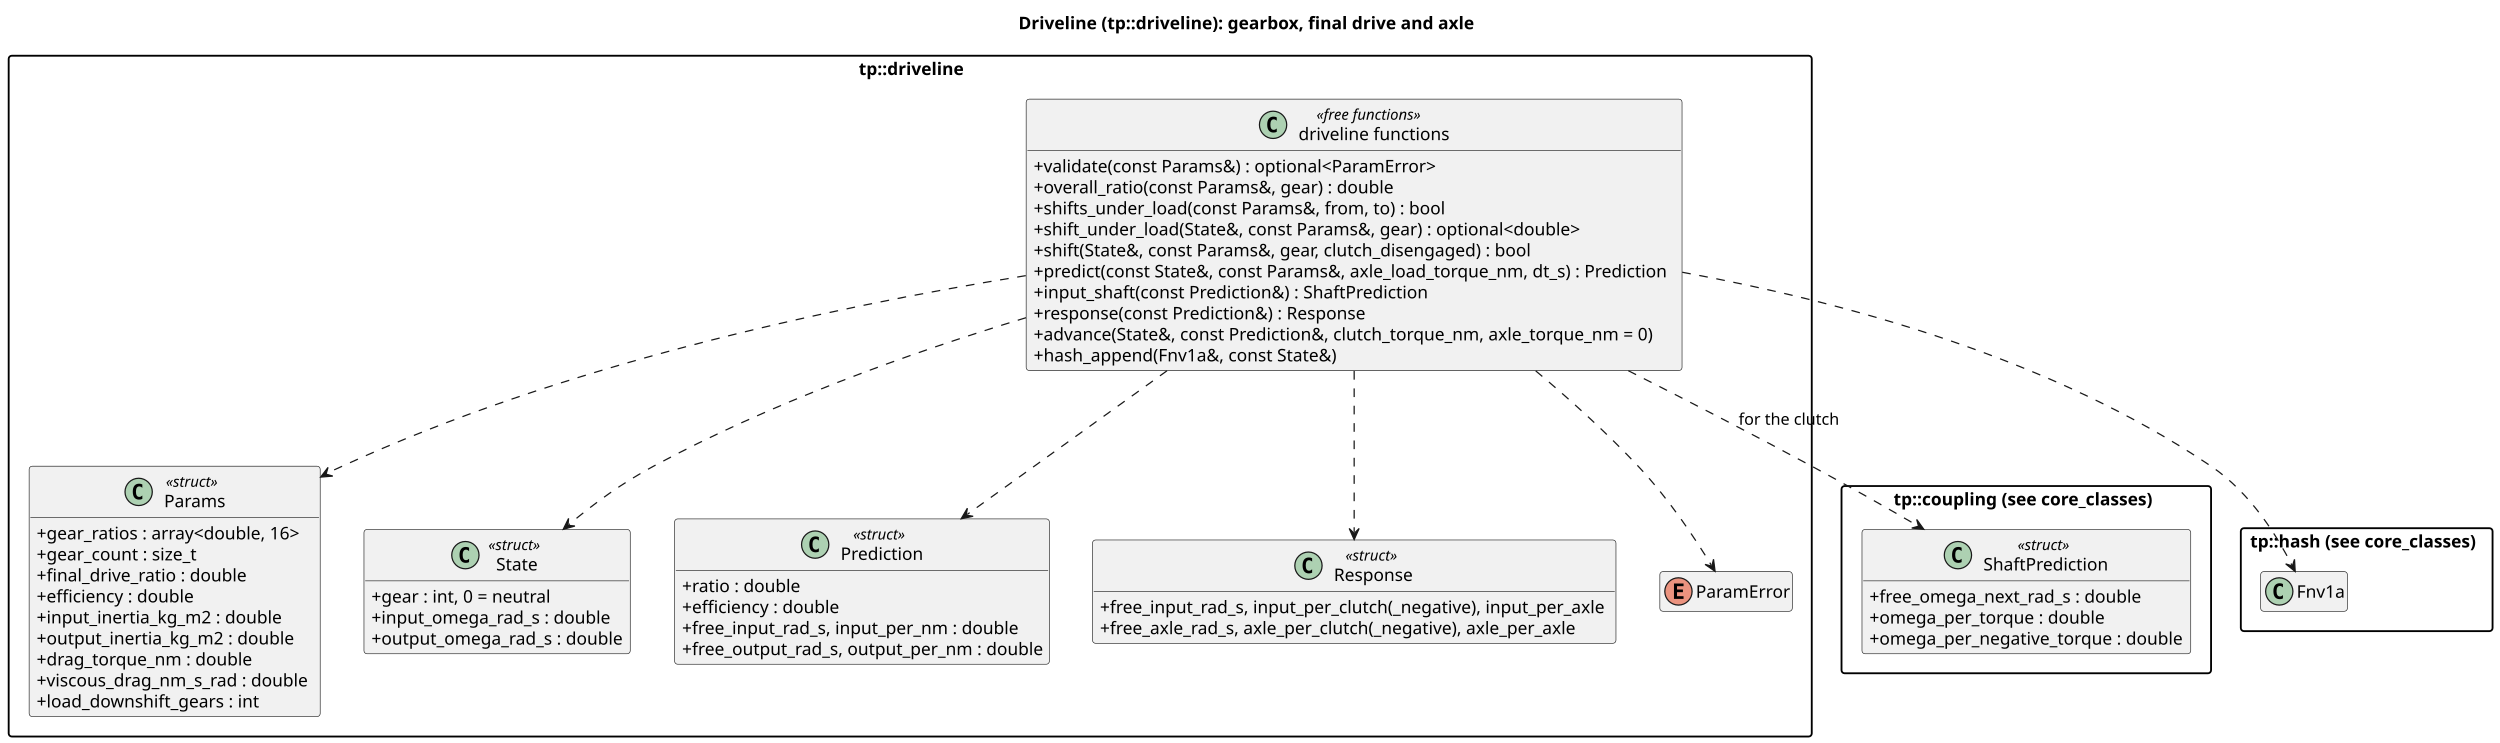
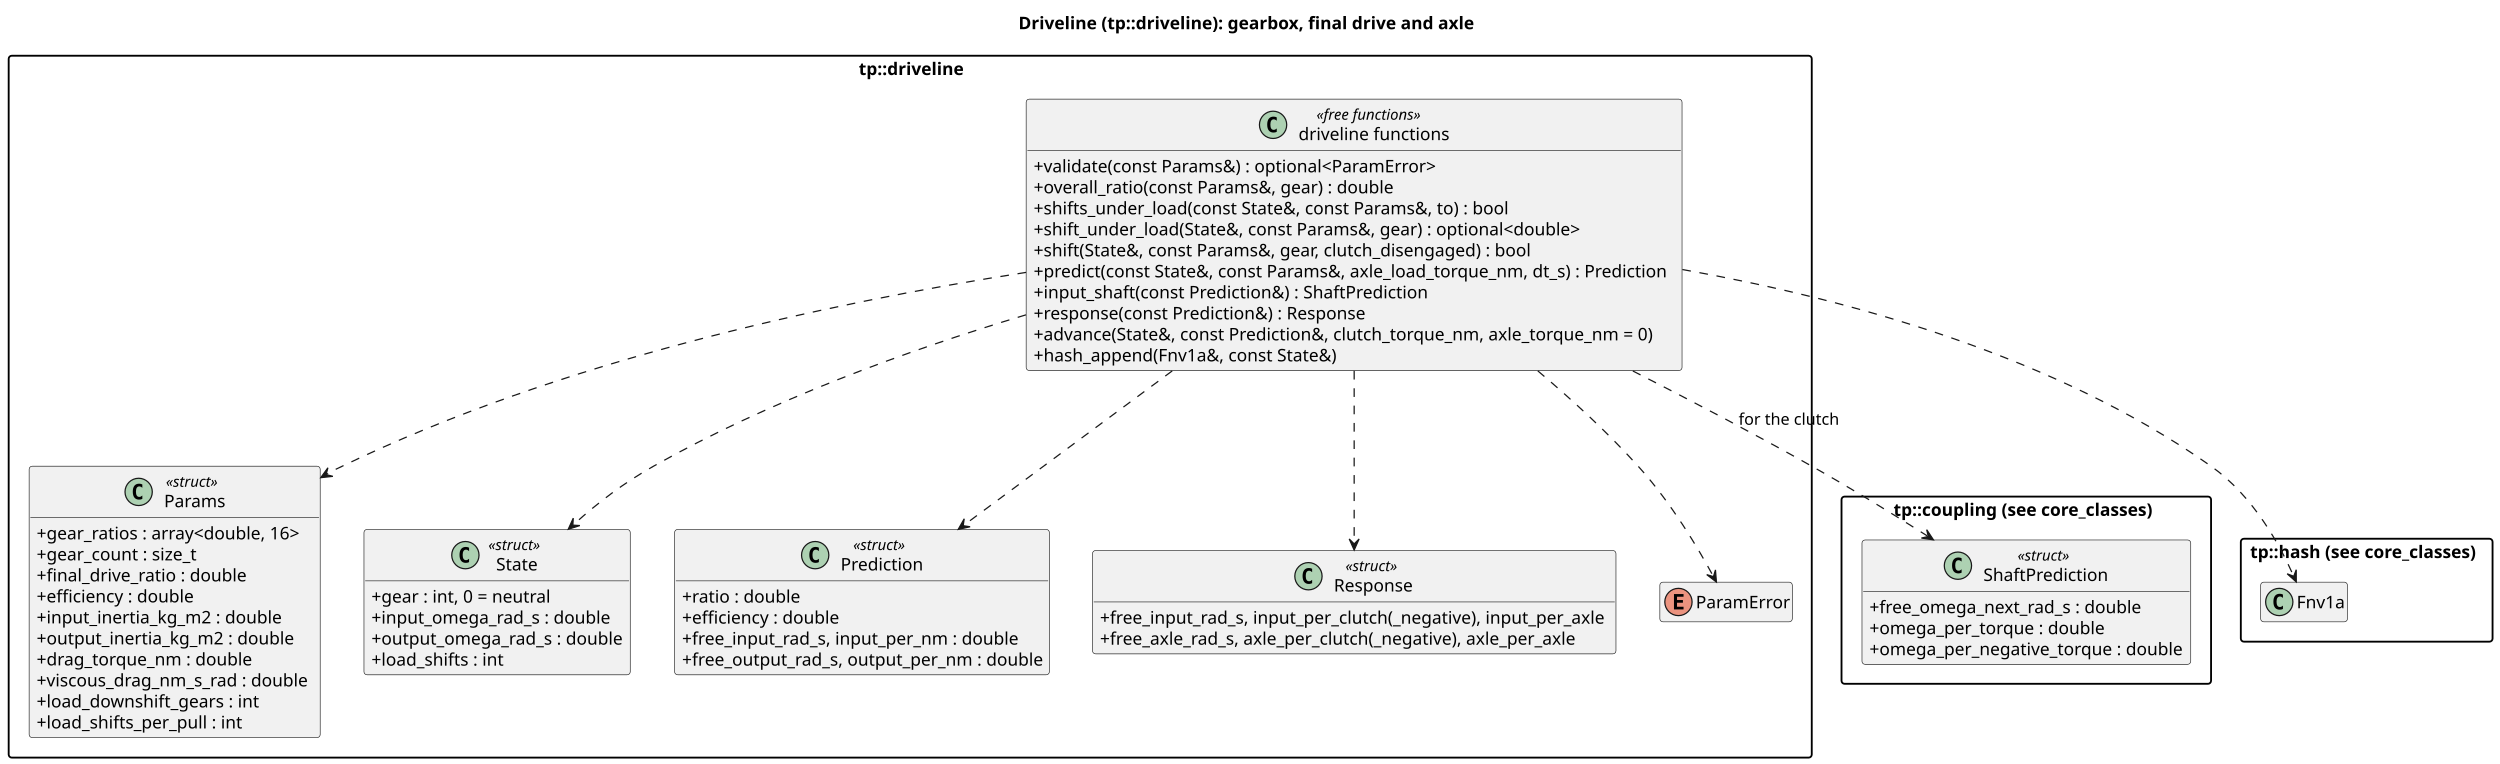
- <svg xmlns="http://www.w3.org/2000/svg" contentStyleType="text/css" height="599px" preserveAspectRatio="none" style="width:2016px;height:599px;background:#FFFFFF;" version="1.1" viewBox="0 0 2016 599" width="2016px" zoomAndPan="magnify">
+ <svg xmlns="http://www.w3.org/2000/svg" contentStyleType="text/css" height="616px" preserveAspectRatio="none" style="width:2016px;height:616px;background:#FFFFFF;" version="1.1" viewBox="0 0 2016 616" width="2016px" zoomAndPan="magnify">
  <defs />
  <g>
    <text fill="#000000" font-family="sans-serif" font-size="14" font-weight="bold" lengthAdjust="spacing" textLength="359.44" x="821.28" y="23.562">Driveline (tp::driveline): gearbox, final drive and axle</text>
    <g id="cluster_tp::coupling (see core_classes)">
-       <rect fill="none" height="151" rx="2.5" ry="2.5" style="stroke:#000000;stroke-width:1.5;" width="298" x="1485" y="391.94" />
-       <text fill="#000000" font-family="sans-serif" font-size="14" font-weight="bold" lengthAdjust="spacing" textLength="214.074" x="1526.963" y="407.502">tp::coupling (see core_classes)</text>
+       <rect fill="none" height="151" rx="2.5" ry="2.5" style="stroke:#000000;stroke-width:1.5;" width="298" x="1485" y="400.44" />
+       <text fill="#000000" font-family="sans-serif" font-size="14" font-weight="bold" lengthAdjust="spacing" textLength="214.074" x="1526.963" y="416.002">tp::coupling (see core_classes)</text>
    </g>
    <g id="cluster_tp::hash (see core_classes)">
-       <rect fill="none" height="83" rx="2.5" ry="2.5" style="stroke:#000000;stroke-width:1.5;" width="203" x="1807" y="425.94" />
-       <text fill="#000000" font-family="sans-serif" font-size="14" font-weight="bold" lengthAdjust="spacing" textLength="187.961" x="1814.52" y="441.502">tp::hash (see core_classes)</text>
+       <rect fill="none" height="83" rx="2.5" ry="2.5" style="stroke:#000000;stroke-width:1.5;" width="203" x="1807" y="434.44" />
+       <text fill="#000000" font-family="sans-serif" font-size="14" font-weight="bold" lengthAdjust="spacing" textLength="187.961" x="1814.52" y="450.002">tp::hash (see core_classes)</text>
    </g>
    <g id="cluster_tp::driveline">
-       <rect fill="none" height="549" rx="2.5" ry="2.5" style="stroke:#000000;stroke-width:1.5;" width="1454" x="7" y="44.94" />
+       <rect fill="none" height="566" rx="2.5" ry="2.5" style="stroke:#000000;stroke-width:1.5;" width="1454" x="7" y="44.94" />
      <text fill="#000000" font-family="sans-serif" font-size="14" font-weight="bold" lengthAdjust="spacing" textLength="83.002" x="692.499" y="60.502">tp::driveline</text>
    </g>
    <g id="elem_ShaftPrediction">
-       <rect codeLine="7" fill="#F1F1F1" height="100.277" id="ShaftPrediction" rx="2.5" ry="2.5" style="stroke:#181818;stroke-width:0.5;" width="265.107" x="1501.5" y="426.94" />
-       <ellipse cx="1578.876" cy="447.669" fill="#ADD1B2" rx="11" ry="11" style="stroke:#181818;stroke-width:1.0;" />
-       <path d="M1581.845,453.31 Q1581.267,453.606 1580.626,453.747 Q1579.985,453.903 1579.282,453.903 Q1576.782,453.903 1575.454,452.263 Q1574.142,450.606 1574.142,447.481 Q1574.142,444.356 1575.454,442.7 Q1576.782,441.044 1579.282,441.044 Q1579.985,441.044 1580.626,441.2 Q1581.282,441.356 1581.845,441.653 L1581.845,444.372 Q1581.22,443.794 1580.626,443.528 Q1580.032,443.247 1579.407,443.247 Q1578.063,443.247 1577.376,444.325 Q1576.688,445.388 1576.688,447.481 Q1576.688,449.575 1577.376,450.653 Q1578.063,451.716 1579.407,451.716 Q1580.032,451.716 1580.626,451.45 Q1581.22,451.169 1581.845,450.591 L1581.845,453.31 Z " fill="#000000" />
-       <text fill="#000000" font-family="sans-serif" font-size="12" font-style="italic" lengthAdjust="spacing" textLength="46.676" x="1626.966" y="443.565">«struct»</text>
-       <text fill="#000000" font-family="sans-serif" font-size="14" lengthAdjust="spacing" textLength="101.856" x="1599.376" y="460.022">ShaftPrediction</text>
-       <line style="stroke:#181818;stroke-width:0.5;" x1="1502.5" x2="1765.607" y1="468.398" y2="468.398" />
-       <text fill="#000000" font-family="sans-serif" font-size="14" lengthAdjust="spacing" textLength="221.874" x="1507.5" y="485.961">+free_omega_next_rad_s : double</text>
-       <text fill="#000000" font-family="sans-serif" font-size="14" lengthAdjust="spacing" textLength="189.841" x="1507.5" y="502.9">+omega_per_torque : double</text>
-       <text fill="#000000" font-family="sans-serif" font-size="14" lengthAdjust="spacing" textLength="253.107" x="1507.5" y="519.84">+omega_per_negative_torque : double</text>
+       <rect codeLine="7" fill="#F1F1F1" height="100.277" id="ShaftPrediction" rx="2.5" ry="2.5" style="stroke:#181818;stroke-width:0.5;" width="265.107" x="1501.5" y="435.44" />
+       <ellipse cx="1578.876" cy="456.169" fill="#ADD1B2" rx="11" ry="11" style="stroke:#181818;stroke-width:1.0;" />
+       <path d="M1581.845,461.81 Q1581.267,462.106 1580.626,462.247 Q1579.985,462.403 1579.282,462.403 Q1576.782,462.403 1575.454,460.763 Q1574.142,459.106 1574.142,455.981 Q1574.142,452.856 1575.454,451.2 Q1576.782,449.544 1579.282,449.544 Q1579.985,449.544 1580.626,449.7 Q1581.282,449.856 1581.845,450.153 L1581.845,452.872 Q1581.22,452.294 1580.626,452.028 Q1580.032,451.747 1579.407,451.747 Q1578.063,451.747 1577.376,452.825 Q1576.688,453.888 1576.688,455.981 Q1576.688,458.075 1577.376,459.153 Q1578.063,460.216 1579.407,460.216 Q1580.032,460.216 1580.626,459.95 Q1581.22,459.669 1581.845,459.091 L1581.845,461.81 Z " fill="#000000" />
+       <text fill="#000000" font-family="sans-serif" font-size="12" font-style="italic" lengthAdjust="spacing" textLength="46.676" x="1626.966" y="452.065">«struct»</text>
+       <text fill="#000000" font-family="sans-serif" font-size="14" lengthAdjust="spacing" textLength="101.856" x="1599.376" y="468.522">ShaftPrediction</text>
+       <line style="stroke:#181818;stroke-width:0.5;" x1="1502.5" x2="1765.607" y1="476.898" y2="476.898" />
+       <text fill="#000000" font-family="sans-serif" font-size="14" lengthAdjust="spacing" textLength="221.874" x="1507.5" y="494.461">+free_omega_next_rad_s : double</text>
+       <text fill="#000000" font-family="sans-serif" font-size="14" lengthAdjust="spacing" textLength="189.841" x="1507.5" y="511.4">+omega_per_torque : double</text>
+       <text fill="#000000" font-family="sans-serif" font-size="14" lengthAdjust="spacing" textLength="253.107" x="1507.5" y="528.34">+omega_per_negative_torque : double</text>
    </g>
    <g id="elem_Fnv1a">
-       <rect codeLine="14" fill="#F1F1F1" height="32" id="Fnv1a" rx="2.5" ry="2.5" style="stroke:#181818;stroke-width:0.5;" width="69.96" x="1823" y="460.94" />
-       <ellipse cx="1838" cy="476.94" fill="#ADD1B2" rx="11" ry="11" style="stroke:#181818;stroke-width:1.0;" />
-       <path d="M1840.969,482.58 Q1840.391,482.877 1839.75,483.018 Q1839.109,483.174 1838.406,483.174 Q1835.906,483.174 1834.578,481.533 Q1833.266,479.877 1833.266,476.752 Q1833.266,473.627 1834.578,471.971 Q1835.906,470.315 1838.406,470.315 Q1839.109,470.315 1839.75,470.471 Q1840.406,470.627 1840.969,470.924 L1840.969,473.643 Q1840.344,473.065 1839.75,472.799 Q1839.156,472.518 1838.531,472.518 Q1837.188,472.518 1836.5,473.596 Q1835.812,474.658 1835.812,476.752 Q1835.812,478.846 1836.5,479.924 Q1837.188,480.986 1838.531,480.986 Q1839.156,480.986 1839.75,480.721 Q1840.344,480.44 1840.969,479.861 L1840.969,482.58 Z " fill="#000000" />
-       <text fill="#000000" font-family="sans-serif" font-size="14" lengthAdjust="spacing" textLength="37.96" x="1852" y="482.032">Fnv1a</text>
+       <rect codeLine="14" fill="#F1F1F1" height="32" id="Fnv1a" rx="2.5" ry="2.5" style="stroke:#181818;stroke-width:0.5;" width="69.96" x="1823" y="469.44" />
+       <ellipse cx="1838" cy="485.44" fill="#ADD1B2" rx="11" ry="11" style="stroke:#181818;stroke-width:1.0;" />
+       <path d="M1840.969,491.08 Q1840.391,491.377 1839.75,491.518 Q1839.109,491.674 1838.406,491.674 Q1835.906,491.674 1834.578,490.033 Q1833.266,488.377 1833.266,485.252 Q1833.266,482.127 1834.578,480.471 Q1835.906,478.815 1838.406,478.815 Q1839.109,478.815 1839.75,478.971 Q1840.406,479.127 1840.969,479.424 L1840.969,482.143 Q1840.344,481.565 1839.75,481.299 Q1839.156,481.018 1838.531,481.018 Q1837.188,481.018 1836.5,482.096 Q1835.812,483.158 1835.812,485.252 Q1835.812,487.346 1836.5,488.424 Q1837.188,489.486 1838.531,489.486 Q1839.156,489.486 1839.75,489.221 Q1840.344,488.94 1840.969,488.361 L1840.969,491.08 Z " fill="#000000" />
+       <text fill="#000000" font-family="sans-serif" font-size="14" lengthAdjust="spacing" textLength="37.96" x="1852" y="490.532">Fnv1a</text>
    </g>
    <g id="elem_Params">
-       <rect codeLine="18" fill="#F1F1F1" height="201.914" id="Params" rx="2.5" ry="2.5" style="stroke:#181818;stroke-width:0.5;" width="234.708" x="23.5" y="375.94" />
+       <rect codeLine="18" fill="#F1F1F1" height="218.853" id="Params" rx="2.5" ry="2.5" style="stroke:#181818;stroke-width:0.5;" width="234.708" x="23.5" y="375.94" />
      <ellipse cx="111.81" cy="396.669" fill="#ADD1B2" rx="11" ry="11" style="stroke:#181818;stroke-width:1.0;" />
      <path d="M114.779,402.31 Q114.201,402.606 113.56,402.747 Q112.919,402.903 112.216,402.903 Q109.716,402.903 108.388,401.263 Q107.076,399.606 107.076,396.481 Q107.076,393.356 108.388,391.7 Q109.716,390.044 112.216,390.044 Q112.919,390.044 113.56,390.2 Q114.216,390.356 114.779,390.653 L114.779,393.372 Q114.154,392.794 113.56,392.528 Q112.966,392.247 112.341,392.247 Q110.998,392.247 110.31,393.325 Q109.623,394.388 109.623,396.481 Q109.623,398.575 110.31,399.653 Q110.998,400.716 112.341,400.716 Q112.966,400.716 113.56,400.45 Q114.154,400.169 114.779,399.591 L114.779,402.31 Z " fill="#000000" />
      <text fill="#000000" font-family="sans-serif" font-size="12" font-style="italic" lengthAdjust="spacing" textLength="46.676" x="133.766" y="392.565">«struct»</text>
      <text fill="#000000" font-family="sans-serif" font-size="14" lengthAdjust="spacing" textLength="49.588" x="132.31" y="409.022">Params</text>
      <line style="stroke:#181818;stroke-width:0.5;" x1="24.5" x2="257.208" y1="417.398" y2="417.398" />
      <text fill="#000000" font-family="sans-serif" font-size="14" lengthAdjust="spacing" textLength="214.696" x="29.5" y="434.961">+gear_ratios : array&lt;double, 16&gt;</text>
      <text fill="#000000" font-family="sans-serif" font-size="14" lengthAdjust="spacing" textLength="132.597" x="29.5" y="451.9">+gear_count : size_t</text>
      <text fill="#000000" font-family="sans-serif" font-size="14" lengthAdjust="spacing" textLength="170.167" x="29.5" y="468.84">+final_drive_ratio : double</text>
      <text fill="#000000" font-family="sans-serif" font-size="14" lengthAdjust="spacing" textLength="132.145" x="29.5" y="485.779">+efficiency : double</text>
      <text fill="#000000" font-family="sans-serif" font-size="14" lengthAdjust="spacing" textLength="196.786" x="29.5" y="502.719">+input_inertia_kg_m2 : double</text>
      <text fill="#000000" font-family="sans-serif" font-size="14" lengthAdjust="spacing" textLength="206.377" x="29.5" y="519.658">+output_inertia_kg_m2 : double</text>
      <text fill="#000000" font-family="sans-serif" font-size="14" lengthAdjust="spacing" textLength="173.394" x="29.5" y="536.598">+drag_torque_nm : double</text>
      <text fill="#000000" font-family="sans-serif" font-size="14" lengthAdjust="spacing" textLength="222.708" x="29.5" y="553.537">+viscous_drag_nm_s_rad : double</text>
      <text fill="#000000" font-family="sans-serif" font-size="14" lengthAdjust="spacing" textLength="181.186" x="29.5" y="570.477">+load_downshift_gears : int</text>
+       <text fill="#000000" font-family="sans-serif" font-size="14" lengthAdjust="spacing" textLength="166.633" x="29.5" y="587.416">+load_shifts_per_pull : int</text>
    </g>
    <g id="elem_State">
-       <rect codeLine="29" fill="#F1F1F1" height="100.277" id="State" rx="2.5" ry="2.5" style="stroke:#181818;stroke-width:0.5;" width="214.74" x="293.5" y="426.94" />
+       <rect codeLine="30" fill="#F1F1F1" height="117.217" id="State" rx="2.5" ry="2.5" style="stroke:#181818;stroke-width:0.5;" width="214.74" x="293.5" y="426.94" />
      <ellipse cx="375.282" cy="447.669" fill="#ADD1B2" rx="11" ry="11" style="stroke:#181818;stroke-width:1.0;" />
      <path d="M378.251,453.31 Q377.673,453.606 377.032,453.747 Q376.392,453.903 375.688,453.903 Q373.188,453.903 371.86,452.263 Q370.548,450.606 370.548,447.481 Q370.548,444.356 371.86,442.7 Q373.188,441.044 375.688,441.044 Q376.392,441.044 377.032,441.2 Q377.688,441.356 378.251,441.653 L378.251,444.372 Q377.626,443.794 377.032,443.528 Q376.438,443.247 375.813,443.247 Q374.47,443.247 373.782,444.325 Q373.095,445.388 373.095,447.481 Q373.095,449.575 373.782,450.653 Q374.47,451.716 375.813,451.716 Q376.438,451.716 377.032,451.45 Q377.626,451.169 378.251,450.591 L378.251,453.31 Z " fill="#000000" />
      <text fill="#000000" font-family="sans-serif" font-size="12" font-style="italic" lengthAdjust="spacing" textLength="46.676" x="393.782" y="443.565">«struct»</text>
      <text fill="#000000" font-family="sans-serif" font-size="14" lengthAdjust="spacing" textLength="34.166" x="400.037" y="460.022">State</text>
      <line style="stroke:#181818;stroke-width:0.5;" x1="294.5" x2="507.24" y1="468.398" y2="468.398" />
      <text fill="#000000" font-family="sans-serif" font-size="14" lengthAdjust="spacing" textLength="147.048" x="299.5" y="485.961">+gear : int, 0 = neutral</text>
      <text fill="#000000" font-family="sans-serif" font-size="14" lengthAdjust="spacing" textLength="193.149" x="299.5" y="502.9">+input_omega_rad_s : double</text>
      <text fill="#000000" font-family="sans-serif" font-size="14" lengthAdjust="spacing" textLength="202.74" x="299.5" y="519.84">+output_omega_rad_s : double</text>
+       <text fill="#000000" font-family="sans-serif" font-size="14" lengthAdjust="spacing" textLength="108.227" x="299.5" y="536.779">+load_shifts : int</text>
    </g>
    <g id="elem_Prediction">
-       <rect codeLine="34" fill="#F1F1F1" height="117.217" id="Prediction" rx="2.5" ry="2.5" style="stroke:#181818;stroke-width:0.5;" width="302.213" x="544" y="418.44" />
-       <ellipse cx="657.371" cy="439.169" fill="#ADD1B2" rx="11" ry="11" style="stroke:#181818;stroke-width:1.0;" />
-       <path d="M660.339,444.81 Q659.761,445.106 659.121,445.247 Q658.48,445.403 657.777,445.403 Q655.277,445.403 653.949,443.763 Q652.636,442.106 652.636,438.981 Q652.636,435.856 653.949,434.2 Q655.277,432.544 657.777,432.544 Q658.48,432.544 659.121,432.7 Q659.777,432.856 660.339,433.153 L660.339,435.872 Q659.714,435.294 659.121,435.028 Q658.527,434.747 657.902,434.747 Q656.558,434.747 655.871,435.825 Q655.183,436.888 655.183,438.981 Q655.183,441.075 655.871,442.153 Q656.558,443.216 657.902,443.216 Q658.527,443.216 659.121,442.95 Q659.714,442.669 660.339,442.091 L660.339,444.81 Z " fill="#000000" />
-       <text fill="#000000" font-family="sans-serif" font-size="12" font-style="italic" lengthAdjust="spacing" textLength="46.676" x="688.019" y="435.065">«struct»</text>
-       <text fill="#000000" font-family="sans-serif" font-size="14" lengthAdjust="spacing" textLength="66.972" x="677.871" y="451.522">Prediction</text>
-       <line style="stroke:#181818;stroke-width:0.5;" x1="545" x2="845.213" y1="459.898" y2="459.898" />
-       <text fill="#000000" font-family="sans-serif" font-size="14" lengthAdjust="spacing" textLength="96.038" x="550" y="477.461">+ratio : double</text>
-       <text fill="#000000" font-family="sans-serif" font-size="14" lengthAdjust="spacing" textLength="132.145" x="550" y="494.4">+efficiency : double</text>
-       <text fill="#000000" font-family="sans-serif" font-size="14" lengthAdjust="spacing" textLength="271.031" x="550" y="511.34">+free_input_rad_s, input_per_nm : double</text>
-       <text fill="#000000" font-family="sans-serif" font-size="14" lengthAdjust="spacing" textLength="290.213" x="550" y="528.279">+free_output_rad_s, output_per_nm : double</text>
+       <rect codeLine="36" fill="#F1F1F1" height="117.217" id="Prediction" rx="2.5" ry="2.5" style="stroke:#181818;stroke-width:0.5;" width="302.213" x="544" y="426.94" />
+       <ellipse cx="657.371" cy="447.669" fill="#ADD1B2" rx="11" ry="11" style="stroke:#181818;stroke-width:1.0;" />
+       <path d="M660.339,453.31 Q659.761,453.606 659.121,453.747 Q658.48,453.903 657.777,453.903 Q655.277,453.903 653.949,452.263 Q652.636,450.606 652.636,447.481 Q652.636,444.356 653.949,442.7 Q655.277,441.044 657.777,441.044 Q658.48,441.044 659.121,441.2 Q659.777,441.356 660.339,441.653 L660.339,444.372 Q659.714,443.794 659.121,443.528 Q658.527,443.247 657.902,443.247 Q656.558,443.247 655.871,444.325 Q655.183,445.388 655.183,447.481 Q655.183,449.575 655.871,450.653 Q656.558,451.716 657.902,451.716 Q658.527,451.716 659.121,451.45 Q659.714,451.169 660.339,450.591 L660.339,453.31 Z " fill="#000000" />
+       <text fill="#000000" font-family="sans-serif" font-size="12" font-style="italic" lengthAdjust="spacing" textLength="46.676" x="688.019" y="443.565">«struct»</text>
+       <text fill="#000000" font-family="sans-serif" font-size="14" lengthAdjust="spacing" textLength="66.972" x="677.871" y="460.022">Prediction</text>
+       <line style="stroke:#181818;stroke-width:0.5;" x1="545" x2="845.213" y1="468.398" y2="468.398" />
+       <text fill="#000000" font-family="sans-serif" font-size="14" lengthAdjust="spacing" textLength="96.038" x="550" y="485.961">+ratio : double</text>
+       <text fill="#000000" font-family="sans-serif" font-size="14" lengthAdjust="spacing" textLength="132.145" x="550" y="502.9">+efficiency : double</text>
+       <text fill="#000000" font-family="sans-serif" font-size="14" lengthAdjust="spacing" textLength="271.031" x="550" y="519.84">+free_input_rad_s, input_per_nm : double</text>
+       <text fill="#000000" font-family="sans-serif" font-size="14" lengthAdjust="spacing" textLength="290.213" x="550" y="536.779">+free_output_rad_s, output_per_nm : double</text>
    </g>
    <g id="elem_Response">
-       <rect codeLine="40" fill="#F1F1F1" height="83.338" id="Response" rx="2.5" ry="2.5" style="stroke:#181818;stroke-width:0.5;" width="422.115" x="881" y="435.44" />
-       <ellipse cx="1055.132" cy="456.169" fill="#ADD1B2" rx="11" ry="11" style="stroke:#181818;stroke-width:1.0;" />
-       <path d="M1058.101,461.81 Q1057.523,462.106 1056.882,462.247 Q1056.241,462.403 1055.538,462.403 Q1053.038,462.403 1051.71,460.763 Q1050.398,459.106 1050.398,455.981 Q1050.398,452.856 1051.71,451.2 Q1053.038,449.544 1055.538,449.544 Q1056.241,449.544 1056.882,449.7 Q1057.538,449.856 1058.101,450.153 L1058.101,452.872 Q1057.476,452.294 1056.882,452.028 Q1056.288,451.747 1055.663,451.747 Q1054.319,451.747 1053.632,452.825 Q1052.944,453.888 1052.944,455.981 Q1052.944,458.075 1053.632,459.153 Q1054.319,460.216 1055.663,460.216 Q1056.288,460.216 1056.882,459.95 Q1057.476,459.669 1058.101,459.091 L1058.101,461.81 Z " fill="#000000" />
-       <text fill="#000000" font-family="sans-serif" font-size="12" font-style="italic" lengthAdjust="spacing" textLength="46.676" x="1084.97" y="452.065">«struct»</text>
-       <text fill="#000000" font-family="sans-serif" font-size="14" lengthAdjust="spacing" textLength="65.352" x="1075.632" y="468.522">Response</text>
-       <line style="stroke:#181818;stroke-width:0.5;" x1="882" x2="1302.115" y1="476.898" y2="476.898" />
-       <text fill="#000000" font-family="sans-serif" font-size="14" lengthAdjust="spacing" textLength="410.115" x="887" y="494.461">+free_input_rad_s, input_per_clutch(_negative), input_per_axle</text>
-       <text fill="#000000" font-family="sans-serif" font-size="14" lengthAdjust="spacing" textLength="392.007" x="887" y="511.4">+free_axle_rad_s, axle_per_clutch(_negative), axle_per_axle</text>
+       <rect codeLine="42" fill="#F1F1F1" height="83.338" id="Response" rx="2.5" ry="2.5" style="stroke:#181818;stroke-width:0.5;" width="422.115" x="881" y="443.94" />
+       <ellipse cx="1055.132" cy="464.669" fill="#ADD1B2" rx="11" ry="11" style="stroke:#181818;stroke-width:1.0;" />
+       <path d="M1058.101,470.31 Q1057.523,470.606 1056.882,470.747 Q1056.241,470.903 1055.538,470.903 Q1053.038,470.903 1051.71,469.263 Q1050.398,467.606 1050.398,464.481 Q1050.398,461.356 1051.71,459.7 Q1053.038,458.044 1055.538,458.044 Q1056.241,458.044 1056.882,458.2 Q1057.538,458.356 1058.101,458.653 L1058.101,461.372 Q1057.476,460.794 1056.882,460.528 Q1056.288,460.247 1055.663,460.247 Q1054.319,460.247 1053.632,461.325 Q1052.944,462.388 1052.944,464.481 Q1052.944,466.575 1053.632,467.653 Q1054.319,468.716 1055.663,468.716 Q1056.288,468.716 1056.882,468.45 Q1057.476,468.169 1058.101,467.591 L1058.101,470.31 Z " fill="#000000" />
+       <text fill="#000000" font-family="sans-serif" font-size="12" font-style="italic" lengthAdjust="spacing" textLength="46.676" x="1084.97" y="460.565">«struct»</text>
+       <text fill="#000000" font-family="sans-serif" font-size="14" lengthAdjust="spacing" textLength="65.352" x="1075.632" y="477.022">Response</text>
+       <line style="stroke:#181818;stroke-width:0.5;" x1="882" x2="1302.115" y1="485.398" y2="485.398" />
+       <text fill="#000000" font-family="sans-serif" font-size="14" lengthAdjust="spacing" textLength="410.115" x="887" y="502.961">+free_input_rad_s, input_per_clutch(_negative), input_per_axle</text>
+       <text fill="#000000" font-family="sans-serif" font-size="14" lengthAdjust="spacing" textLength="392.007" x="887" y="519.9">+free_axle_rad_s, axle_per_clutch(_negative), axle_per_axle</text>
    </g>
    <g id="elem_ParamError">
-       <rect codeLine="44" fill="#F1F1F1" height="32" id="ParamError" rx="2.5" ry="2.5" style="stroke:#181818;stroke-width:0.5;" width="106.819" x="1338.5" y="460.94" />
-       <ellipse cx="1353.5" cy="476.94" fill="#EB937F" rx="11" ry="11" style="stroke:#181818;stroke-width:1.0;" />
-       <path d="M1357.609,482.94 L1349.891,482.94 L1349.891,470.549 L1357.609,470.549 L1357.609,472.705 L1352.344,472.705 L1352.344,475.377 L1357.109,475.377 L1357.109,477.533 L1352.344,477.533 L1352.344,480.783 L1357.609,480.783 L1357.609,482.94 Z " fill="#000000" />
-       <text fill="#000000" font-family="sans-serif" font-size="14" lengthAdjust="spacing" textLength="74.819" x="1367.5" y="482.032">ParamError</text>
+       <rect codeLine="46" fill="#F1F1F1" height="32" id="ParamError" rx="2.5" ry="2.5" style="stroke:#181818;stroke-width:0.5;" width="106.819" x="1338.5" y="469.44" />
+       <ellipse cx="1353.5" cy="485.44" fill="#EB937F" rx="11" ry="11" style="stroke:#181818;stroke-width:1.0;" />
+       <path d="M1357.609,491.44 L1349.891,491.44 L1349.891,479.049 L1357.609,479.049 L1357.609,481.205 L1352.344,481.205 L1352.344,483.877 L1357.109,483.877 L1357.109,486.033 L1352.344,486.033 L1352.344,489.283 L1357.609,489.283 L1357.609,491.44 Z " fill="#000000" />
+       <text fill="#000000" font-family="sans-serif" font-size="14" lengthAdjust="spacing" textLength="74.819" x="1367.5" y="490.532">ParamError</text>
    </g>
    <g id="elem_DrivelineFns">
-       <rect codeLine="45" fill="#F1F1F1" height="218.853" id="DrivelineFns" rx="2.5" ry="2.5" style="stroke:#181818;stroke-width:0.5;" width="528.893" x="827.5" y="79.939" />
+       <rect codeLine="47" fill="#F1F1F1" height="218.853" id="DrivelineFns" rx="2.5" ry="2.5" style="stroke:#181818;stroke-width:0.5;" width="528.893" x="827.5" y="79.939" />
      <ellipse cx="1026.61" cy="100.669" fill="#ADD1B2" rx="11" ry="11" style="stroke:#181818;stroke-width:1.0;" />
      <path d="M1029.579,106.31 Q1029.001,106.606 1028.36,106.747 Q1027.72,106.903 1027.017,106.903 Q1024.517,106.903 1023.188,105.263 Q1021.876,103.606 1021.876,100.481 Q1021.876,97.356 1023.188,95.7 Q1024.517,94.044 1027.017,94.044 Q1027.72,94.044 1028.36,94.2 Q1029.017,94.356 1029.579,94.653 L1029.579,97.372 Q1028.954,96.794 1028.36,96.528 Q1027.767,96.247 1027.142,96.247 Q1025.798,96.247 1025.11,97.325 Q1024.423,98.388 1024.423,100.481 Q1024.423,102.575 1025.11,103.653 Q1025.798,104.716 1027.142,104.716 Q1027.767,104.716 1028.36,104.45 Q1028.954,104.169 1029.579,103.591 L1029.579,106.31 Z " fill="#000000" />
      <text fill="#000000" font-family="sans-serif" font-size="12" font-style="italic" lengthAdjust="spacing" textLength="93.188" x="1061.602" y="96.564">«free functions»</text>
      <text fill="#000000" font-family="sans-serif" font-size="14" lengthAdjust="spacing" textLength="122.172" x="1047.11" y="113.022">driveline functions</text>
      <line style="stroke:#181818;stroke-width:0.5;" x1="828.5" x2="1355.393" y1="121.398" y2="121.398" />
      <text fill="#000000" font-family="sans-serif" font-size="14" lengthAdjust="spacing" textLength="328.446" x="833.5" y="138.961">+validate(const Params&amp;) : optional&lt;ParamError&gt;</text>
      <text fill="#000000" font-family="sans-serif" font-size="14" lengthAdjust="spacing" textLength="294" x="833.5" y="155.9">+overall_ratio(const Params&amp;, gear) : double</text>
-       <text fill="#000000" font-family="sans-serif" font-size="14" lengthAdjust="spacing" textLength="335.091" x="833.5" y="172.84">+shifts_under_load(const Params&amp;, from, to) : bool</text>
+       <text fill="#000000" font-family="sans-serif" font-size="14" lengthAdjust="spacing" textLength="387.734" x="833.5" y="172.84">+shifts_under_load(const State&amp;, const Params&amp;, to) : bool</text>
      <text fill="#000000" font-family="sans-serif" font-size="14" lengthAdjust="spacing" textLength="444.678" x="833.5" y="189.779">+shift_under_load(State&amp;, const Params&amp;, gear) : optional&lt;double&gt;</text>
      <text fill="#000000" font-family="sans-serif" font-size="14" lengthAdjust="spacing" textLength="409.568" x="833.5" y="206.719">+shift(State&amp;, const Params&amp;, gear, clutch_disengaged) : bool</text>
      <text fill="#000000" font-family="sans-serif" font-size="14" lengthAdjust="spacing" textLength="516.893" x="833.5" y="223.658">+predict(const State&amp;, const Params&amp;, axle_load_torque_nm, dt_s) : Prediction</text>
      <text fill="#000000" font-family="sans-serif" font-size="14" lengthAdjust="spacing" textLength="322.567" x="833.5" y="240.598">+input_shaft(const Prediction&amp;) : ShaftPrediction</text>
      <text fill="#000000" font-family="sans-serif" font-size="14" lengthAdjust="spacing" textLength="274.907" x="833.5" y="257.537">+response(const Prediction&amp;) : Response</text>
      <text fill="#000000" font-family="sans-serif" font-size="14" lengthAdjust="spacing" textLength="506.399" x="833.5" y="274.477">+advance(State&amp;, const Prediction&amp;, clutch_torque_nm, axle_torque_nm = 0)</text>
      <text fill="#000000" font-family="sans-serif" font-size="14" lengthAdjust="spacing" textLength="246.381" x="833.5" y="291.416">+hash_append(Fnv1a&amp;, const State&amp;)</text>
    </g>
    <g id="link_DrivelineFns_Params">
-       <path codeLine="57" d="M827.18,222.28 C662.98,248.82 450.77,295.67 276,375.94 C270.17,378.62 269.601,378.684 263.821,381.854 " fill="none" id="DrivelineFns-to-Params" style="stroke:#181818;stroke-width:1.0;stroke-dasharray:7.0,7.0;" />
-       <polygon fill="#181818" points="258.56,384.74,268.375,383.919,262.944,382.335,264.528,376.904,258.56,384.74" style="stroke:#181818;stroke-width:1.0;" />
+       <path codeLine="59" d="M827.44,219.66 C662.62,245.239 449.64,292.01 276,375.94 C270.18,378.75 269.568,378.845 263.838,382.175 " fill="none" id="DrivelineFns-to-Params" style="stroke:#181818;stroke-width:1.0;stroke-dasharray:7.0,7.0;" />
+       <polygon fill="#181818" points="258.65,385.19,268.441,384.126,262.973,382.677,264.421,377.209,258.65,385.19" style="stroke:#181818;stroke-width:1.0;" />
    </g>
    <g id="link_DrivelineFns_State">
-       <path codeLine="58" d="M827.4,256.2 C729.84,285.829 620.4,325.639 527,375.94 C501.31,389.779 480.196,405.134 458.766,423.024 " fill="none" id="DrivelineFns-to-State" style="stroke:#181818;stroke-width:1.0;stroke-dasharray:7.0,7.0;" />
-       <polygon fill="#181818" points="454.16,426.87,463.632,424.172,457.998,423.665,458.506,418.031,454.16,426.87" style="stroke:#181818;stroke-width:1.0;" />
+       <path codeLine="60" d="M827.37,253.88 C729.41,283.31 619.71,323.589 527,375.94 C502.62,389.709 483.099,404.627 462.699,422.808 " fill="none" id="DrivelineFns-to-State" style="stroke:#181818;stroke-width:1.0;stroke-dasharray:7.0,7.0;" />
+       <polygon fill="#181818" points="458.22,426.8,467.6,423.798,461.953,423.473,462.278,417.825,458.22,426.8" style="stroke:#181818;stroke-width:1.0;" />
    </g>
    <g id="link_DrivelineFns_Prediction">
-       <path codeLine="59" d="M941.06,298.99 C884.61,339.579 827.572,380.607 779.972,414.827 " fill="none" id="DrivelineFns-to-Prediction" style="stroke:#181818;stroke-width:1.0;stroke-dasharray:7.0,7.0;" />
-       <polygon fill="#181818" points="775.1,418.329,784.742,416.324,779.16,415.411,780.073,409.828,775.1,418.329" style="stroke:#181818;stroke-width:1.0;" />
+       <path codeLine="61" d="M945.3,299.079 C886.77,342.43 826.592,386.988 777.512,423.338 " fill="none" id="DrivelineFns-to-Prediction" style="stroke:#181818;stroke-width:1.0;stroke-dasharray:7.0,7.0;" />
+       <polygon fill="#181818" points="772.69,426.909,782.303,424.767,776.708,423.934,777.542,418.339,772.69,426.909" style="stroke:#181818;stroke-width:1.0;" />
    </g>
    <g id="link_DrivelineFns_Response">
-       <path codeLine="60" d="M1092,299.19 C1092,346.779 1092,393.719 1092,429.149 " fill="none" id="DrivelineFns-to-Response" style="stroke:#181818;stroke-width:1.0;stroke-dasharray:7.0,7.0;" />
-       <polygon fill="#181818" points="1092,435.149,1096,426.149,1092,430.149,1088,426.149,1092,435.149" style="stroke:#181818;stroke-width:1.0;" />
+       <path codeLine="62" d="M1092,299.079 C1092,349.459 1092,400.3 1092,437.599 " fill="none" id="DrivelineFns-to-Response" style="stroke:#181818;stroke-width:1.0;stroke-dasharray:7.0,7.0;" />
+       <polygon fill="#181818" points="1092,443.599,1096,434.599,1092,438.599,1088,434.599,1092,443.599" style="stroke:#181818;stroke-width:1.0;" />
    </g>
    <g id="link_DrivelineFns_ParamError">
-       <path codeLine="61" d="M1238.38,299.05 C1267.05,323.019 1295.97,349.269 1321,375.94 C1346.64,403.26 1367.47,435.154 1379.93,455.624 " fill="none" id="DrivelineFns-to-ParamError" style="stroke:#181818;stroke-width:1.0;stroke-dasharray:7.0,7.0;" />
-       <polygon fill="#181818" points="1383.05,460.75,1381.787,450.982,1380.45,456.478,1374.954,455.142,1383.05,460.75" style="stroke:#181818;stroke-width:1.0;" />
+       <path codeLine="63" d="M1240.07,299.07 C1268.39,322.899 1296.73,349.079 1321,375.94 C1348.16,406.01 1369.372,442.154 1381.262,464.104 " fill="none" id="DrivelineFns-to-ParamError" style="stroke:#181818;stroke-width:1.0;stroke-dasharray:7.0,7.0;" />
+       <polygon fill="#181818" points="1384.12,469.38,1383.351,459.561,1381.738,464.983,1376.316,463.371,1384.12,469.38" style="stroke:#181818;stroke-width:1.0;" />
    </g>
    <g id="link_DrivelineFns_ShaftPrediction">
-       <path codeLine="63" d="M1313.09,298.95 C1362.07,323.719 1413.52,350.31 1461,375.94 C1490.76,392.01 1517.763,407.324 1546.213,423.864 " fill="none" id="DrivelineFns-to-ShaftPrediction" style="stroke:#181818;stroke-width:1.0;stroke-dasharray:7.0,7.0;" />
-       <polygon fill="#181818" points="1551.4,426.88,1545.63,418.898,1547.077,424.366,1541.609,425.814,1551.4,426.88" style="stroke:#181818;stroke-width:1.0;" />
+       <path codeLine="65" d="M1316.72,299.159 C1364.77,323.589 1414.93,349.99 1461,375.94 C1493.74,394.38 1523.969,412.936 1554.08,432.116 " fill="none" id="DrivelineFns-to-ShaftPrediction" style="stroke:#181818;stroke-width:1.0;stroke-dasharray:7.0,7.0;" />
+       <polygon fill="#181818" points="1559.14,435.339,1553.698,427.13,1554.923,432.653,1549.4,433.878,1559.14,435.339" style="stroke:#181818;stroke-width:1.0;" />
      <text fill="#000000" font-family="sans-serif" font-size="13" lengthAdjust="spacing" textLength="81.961" x="1402" y="342.533">for the clutch</text>
    </g>
    <g id="link_DrivelineFns_Fnv1a">
-       <path codeLine="64" d="M1356.52,219.53 C1493,244.45 1656.84,290.589 1783,375.94 C1815.53,397.95 1836.816,433.488 1848.107,455.548 " fill="none" id="DrivelineFns-to-Fnv1a" style="stroke:#181818;stroke-width:1.0;stroke-dasharray:7.0,7.0;" />
-       <polygon fill="#181818" points="1850.84,460.889,1850.301,451.055,1848.562,456.438,1843.179,454.7,1850.84,460.889" style="stroke:#181818;stroke-width:1.0;" />
+       <path codeLine="66" d="M1356.63,217.329 C1493.74,241.639 1658.13,287.899 1783,375.94 C1817.44,400.219 1838.666,440.174 1849.256,463.804 " fill="none" id="DrivelineFns-to-Fnv1a" style="stroke:#181818;stroke-width:1.0;stroke-dasharray:7.0,7.0;" />
+       <polygon fill="#181818" points="1851.71,469.279,1851.679,459.431,1849.665,464.717,1844.379,462.702,1851.71,469.279" style="stroke:#181818;stroke-width:1.0;" />
    </g>
  </g>
</svg>
